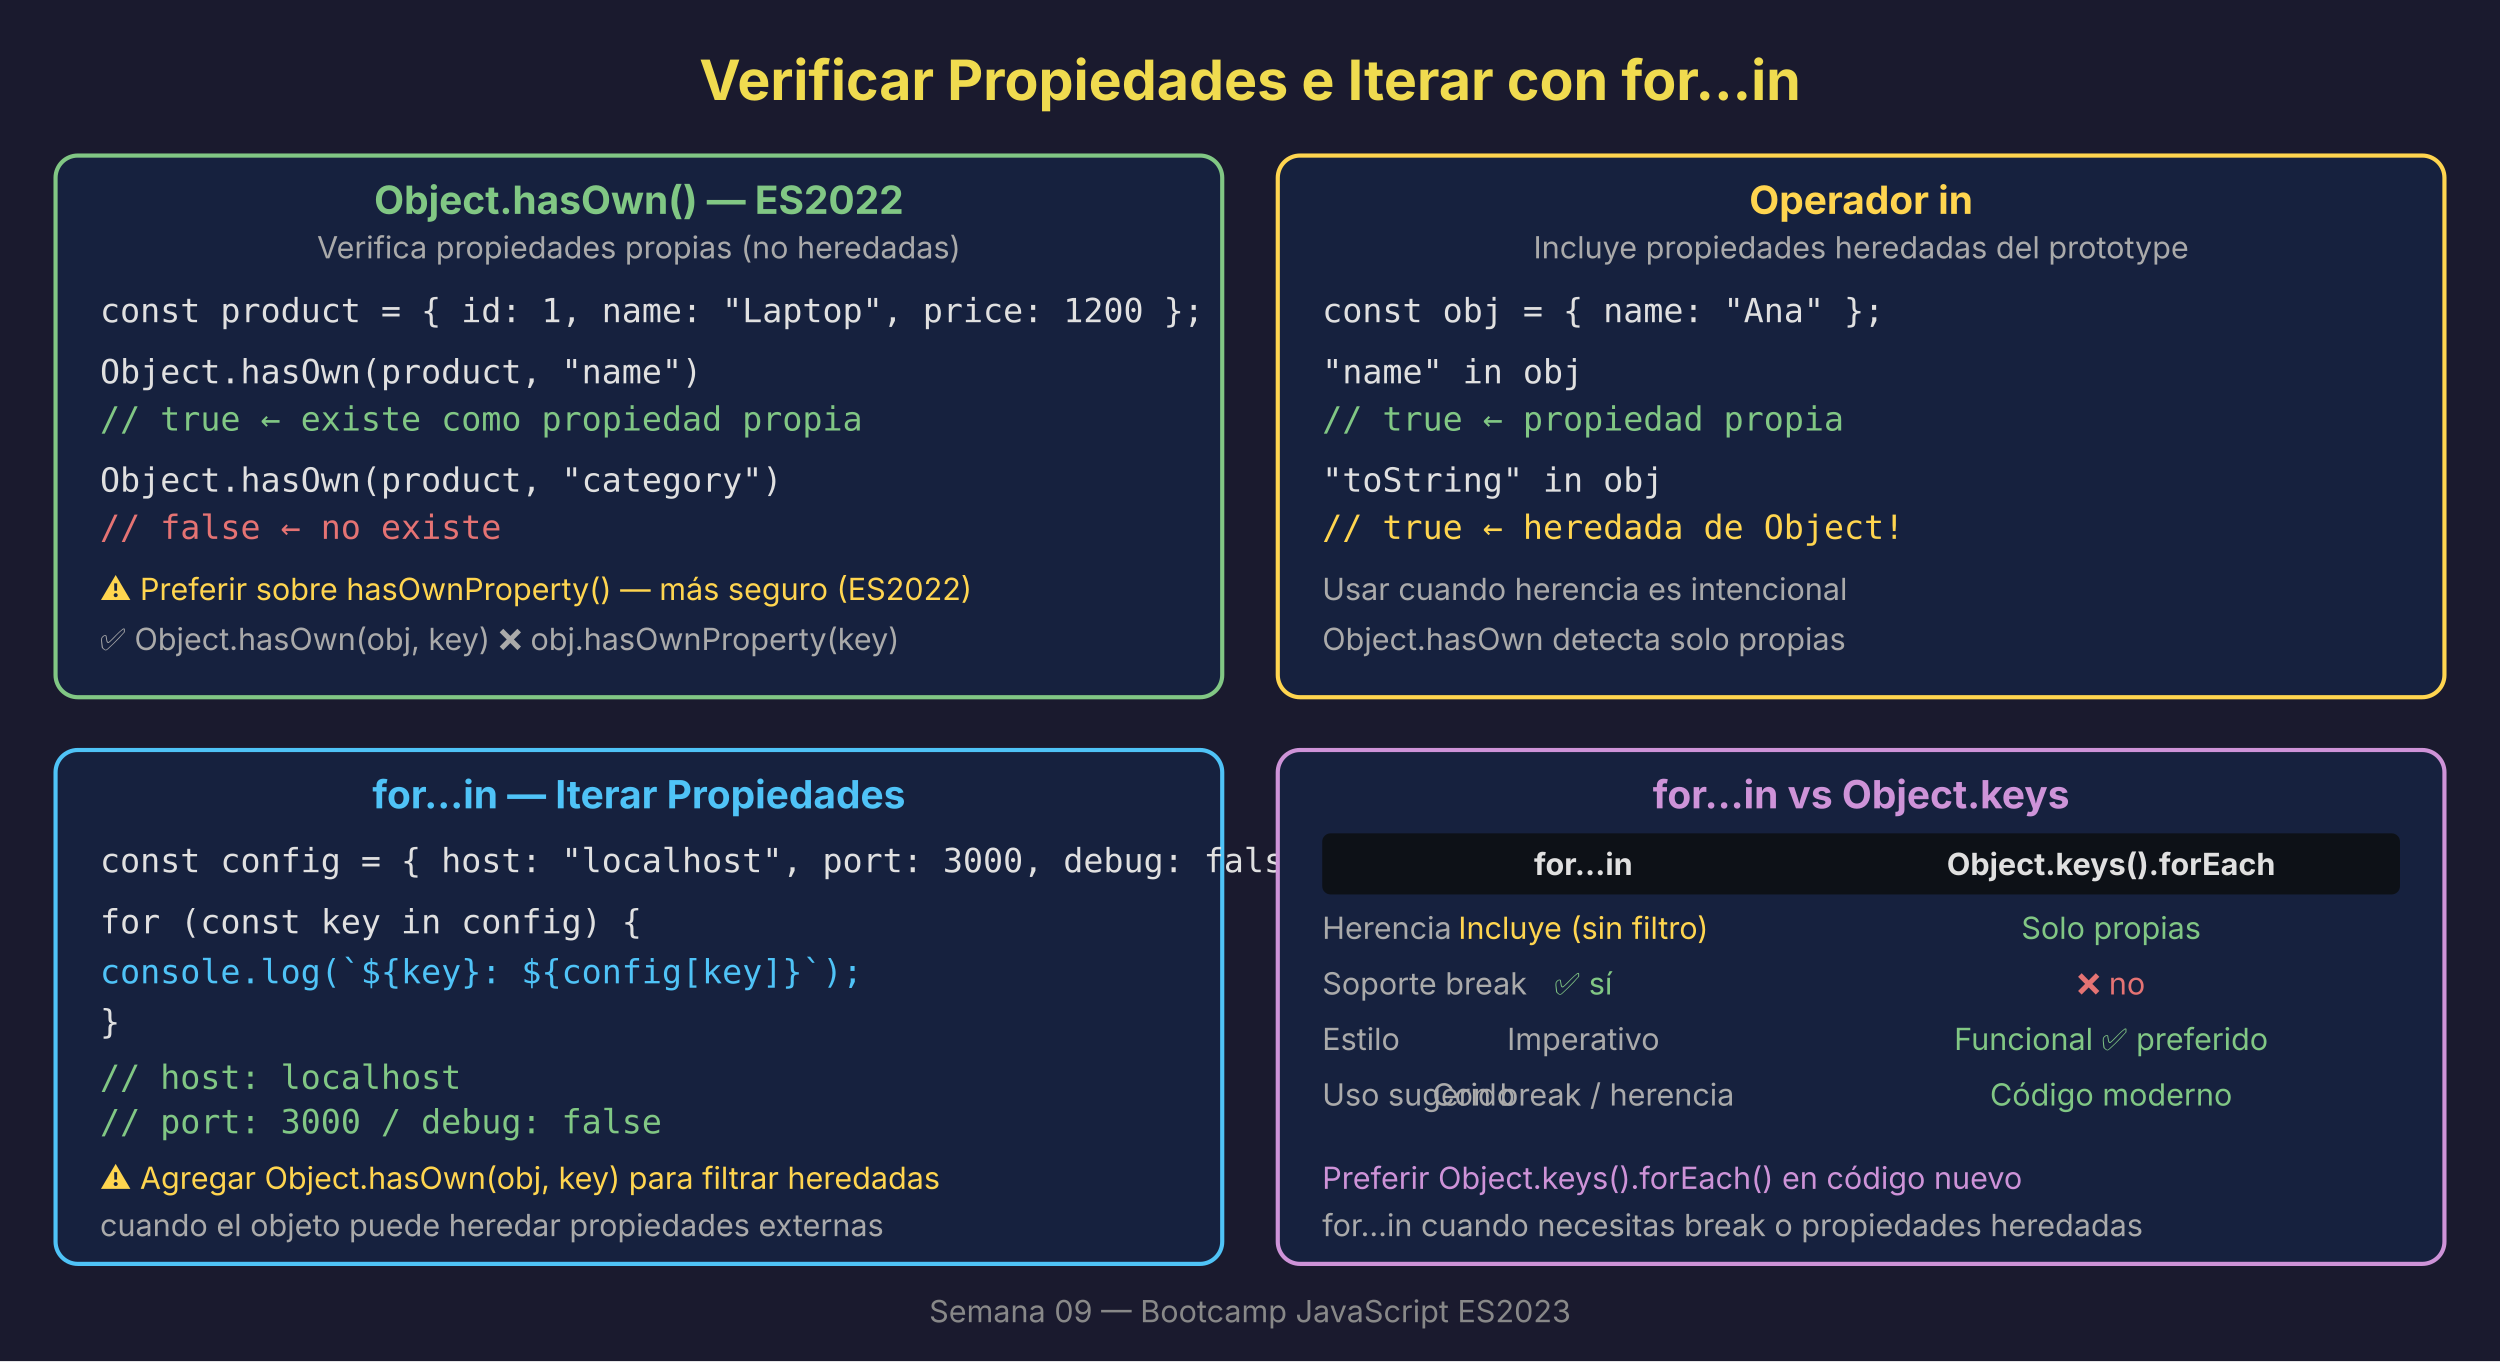
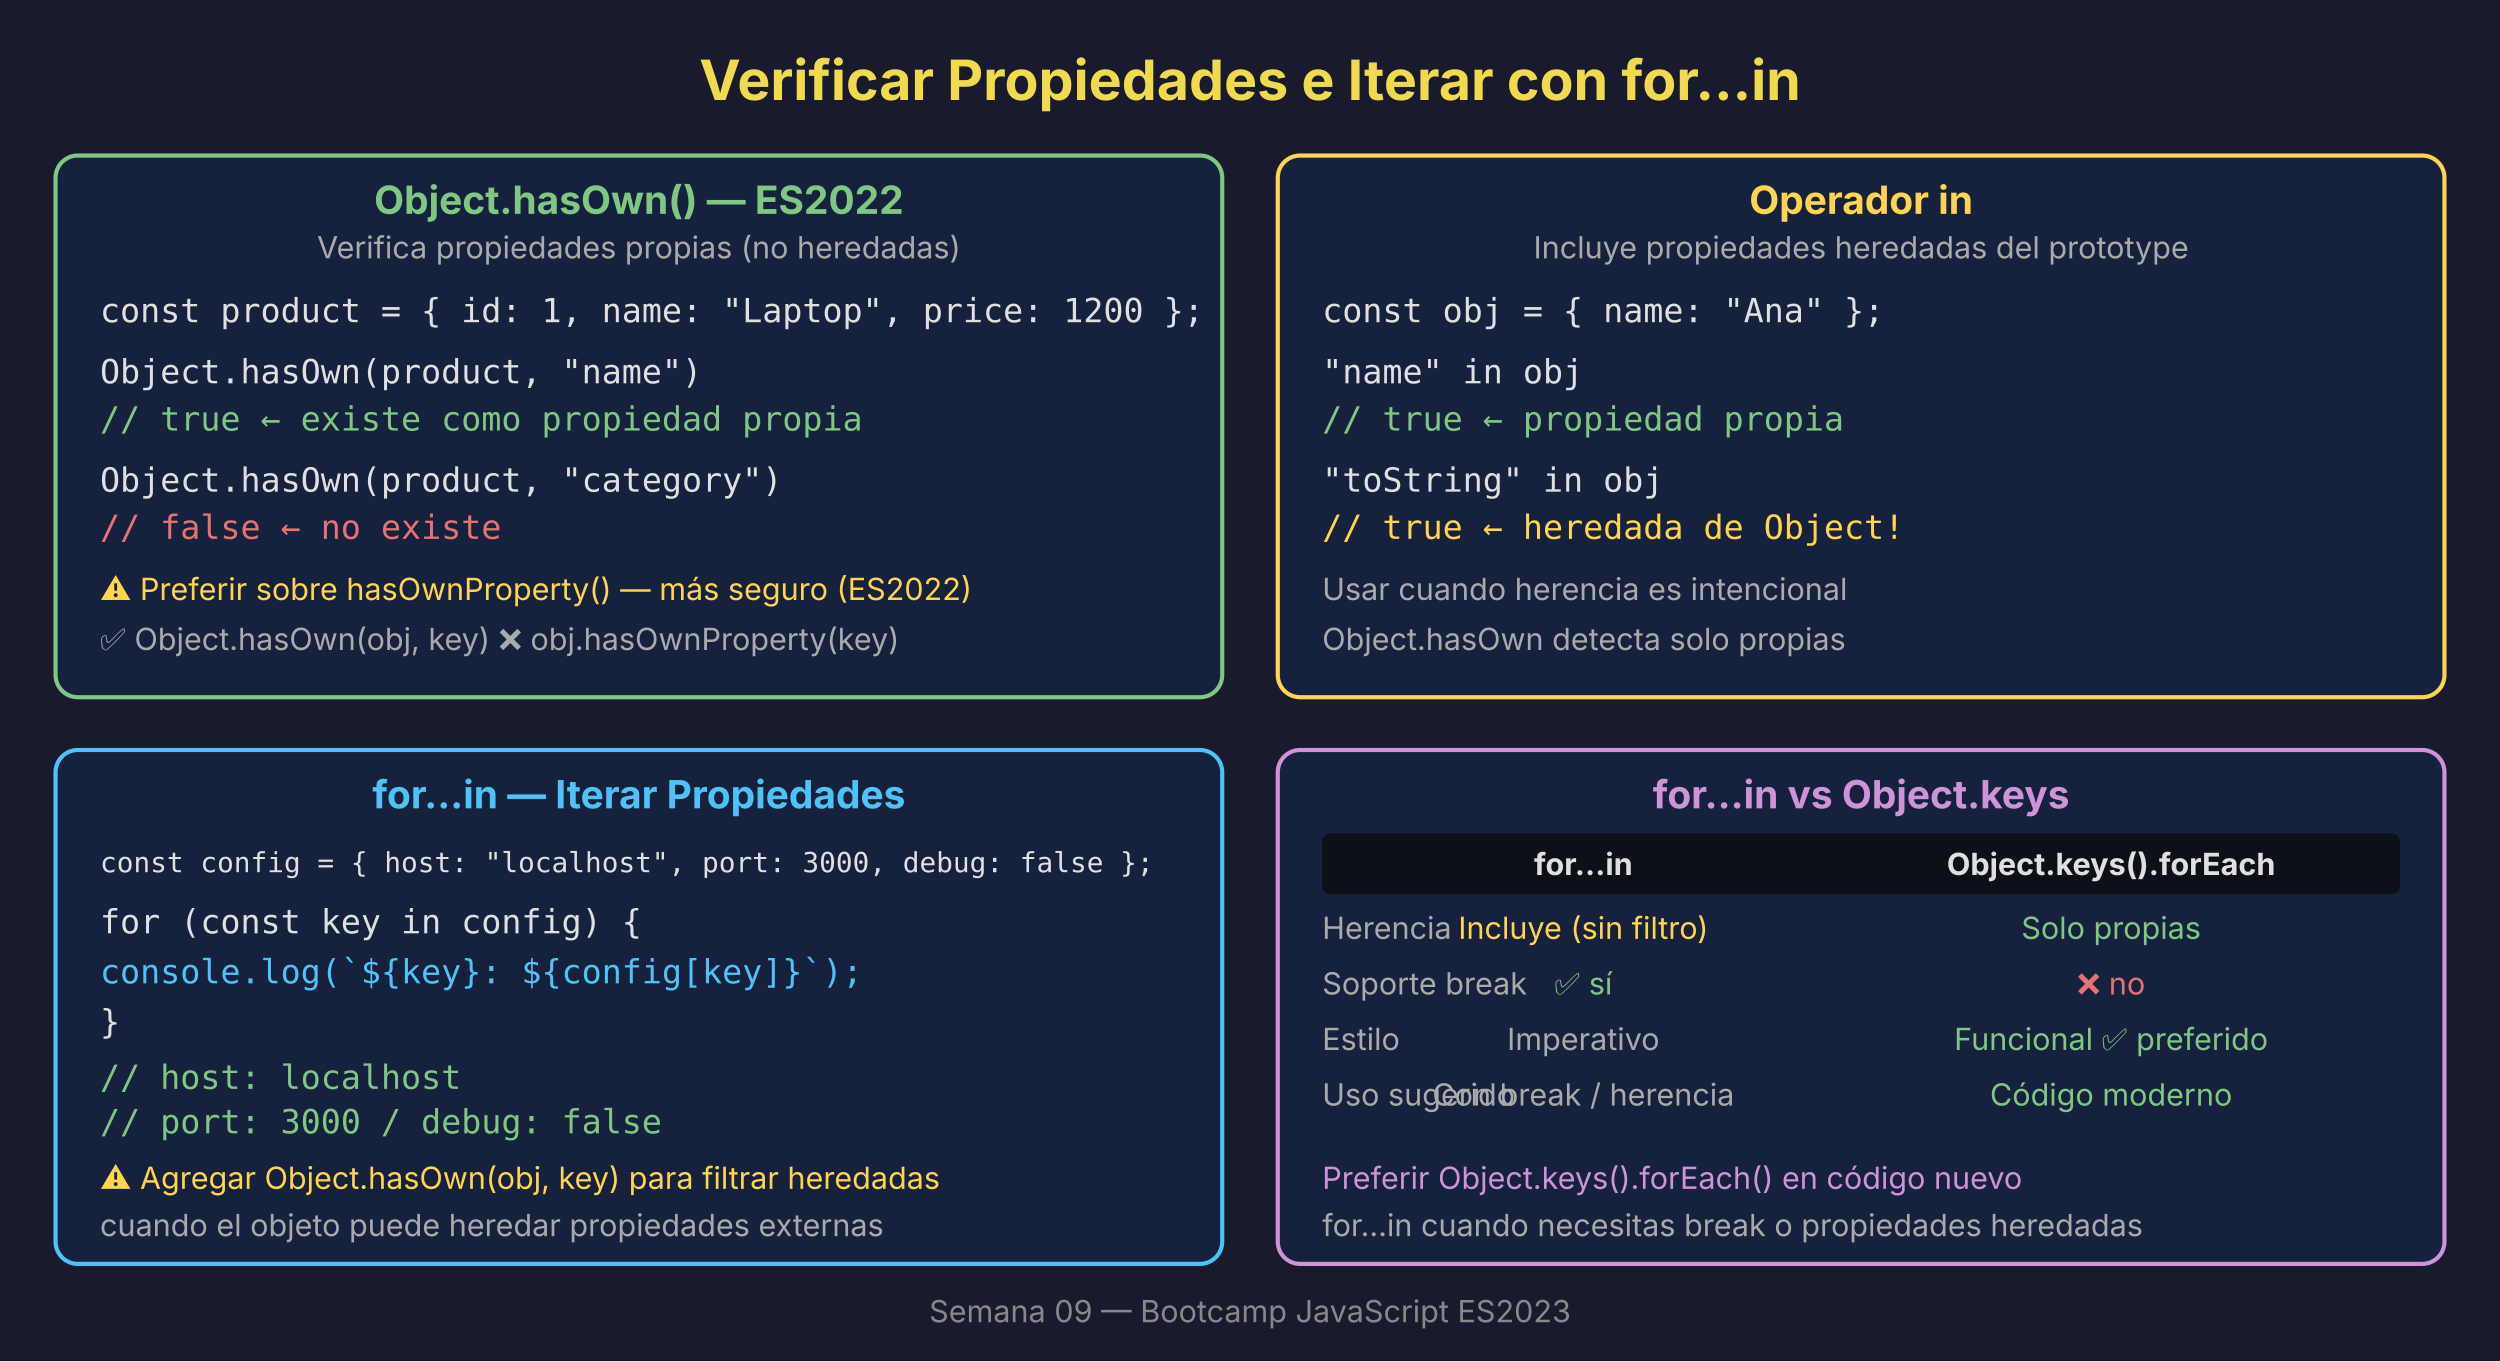
<svg xmlns="http://www.w3.org/2000/svg" width="900" height="490" viewBox="0 0 900 490" font-family="Inter, Roboto, Open Sans, system-ui, sans-serif">
  <rect width="900" height="490" fill="#1a1a2e" />
  <text x="450" y="36" text-anchor="middle" fill="#F0DB4F" font-size="20" font-weight="bold">Verificar Propiedades e Iterar con for...in</text>
  <rect x="20" y="56" width="420" height="195" rx="8" fill="#16213e" stroke="#81c784" stroke-width="1.5" />
  <text x="230" y="77" text-anchor="middle" fill="#81c784" font-size="14" font-weight="bold">Object.hasOwn() — ES2022</text>
  <text x="230" y="93" text-anchor="middle" fill="#aaa" font-size="11">Verifica propiedades propias (no heredadas)</text>
  <text x="36" y="116" fill="#e0e0e0" font-size="12" font-family="monospace">const product = { id: 1, name: "Laptop", price: 1200 };</text>
  <text x="36" y="138" fill="#e0e0e0" font-size="12" font-family="monospace">Object.hasOwn(product, "name")</text>
  <text x="36" y="155" fill="#81c784" font-size="12" font-family="monospace">// true  ← existe como propiedad propia</text>
  <text x="36" y="177" fill="#e0e0e0" font-size="12" font-family="monospace">Object.hasOwn(product, "category")</text>
  <text x="36" y="194" fill="#e57373" font-size="12" font-family="monospace">// false ← no existe</text>
  <text x="36" y="216" fill="#ffd54f" font-size="11">⚠ Preferir sobre hasOwnProperty() — más seguro (ES2022)</text>
  <text x="36" y="234" fill="#aaa" font-size="11">✅ Object.hasOwn(obj, key)    ❌ obj.hasOwnProperty(key)</text>
  <rect x="460" y="56" width="420" height="195" rx="8" fill="#16213e" stroke="#ffd54f" stroke-width="1.5" />
  <text x="670" y="77" text-anchor="middle" fill="#ffd54f" font-size="14" font-weight="bold">Operador in</text>
  <text x="670" y="93" text-anchor="middle" fill="#aaa" font-size="11">Incluye propiedades heredadas del prototype</text>
  <text x="476" y="116" fill="#e0e0e0" font-size="12" font-family="monospace">const obj = { name: "Ana" };</text>
  <text x="476" y="138" fill="#e0e0e0" font-size="12" font-family="monospace">"name" in obj</text>
  <text x="476" y="155" fill="#81c784" font-size="12" font-family="monospace">// true  ← propiedad propia</text>
  <text x="476" y="177" fill="#e0e0e0" font-size="12" font-family="monospace">"toString" in obj</text>
  <text x="476" y="194" fill="#ffd54f" font-size="12" font-family="monospace">// true  ← heredada de Object!</text>
  <text x="476" y="216" fill="#aaa" font-size="11">Usar cuando herencia es intencional</text>
  <text x="476" y="234" fill="#aaa" font-size="11">Object.hasOwn detecta solo propias</text>
  <rect x="20" y="270" width="420" height="185" rx="8" fill="#16213e" stroke="#4fc3f7" stroke-width="1.5" />
  <text x="230" y="291" text-anchor="middle" fill="#4fc3f7" font-size="14" font-weight="bold">for...in — Iterar Propiedades</text>
-   <text x="36" y="314" fill="#e0e0e0" font-size="12" font-family="monospace">const config = { host: "localhost", port: 3000, debug: false };</text>
+   <text x="36" y="314" fill="#e0e0e0" font-size="10" font-family="monospace">const config = { host: "localhost", port: 3000, debug: false };</text>
  <text x="36" y="336" fill="#e0e0e0" font-size="12" font-family="monospace">for (const key in config) {</text>
  <text x="36" y="354" fill="#4fc3f7" font-size="12" font-family="monospace">  console.log(`${key}: ${config[key]}`);</text>
  <text x="36" y="372" fill="#e0e0e0" font-size="12" font-family="monospace">}</text>
  <text x="36" y="392" fill="#81c784" font-size="12" font-family="monospace">// host: localhost</text>
  <text x="36" y="408" fill="#81c784" font-size="12" font-family="monospace">// port: 3000   /  debug: false</text>
  <text x="36" y="428" fill="#ffd54f" font-size="11">⚠ Agregar Object.hasOwn(obj, key) para filtrar heredadas</text>
  <text x="36" y="445" fill="#aaa" font-size="11">cuando el objeto puede heredar propiedades externas</text>
  <rect x="460" y="270" width="420" height="185" rx="8" fill="#16213e" stroke="#ce93d8" stroke-width="1.5" />
  <text x="670" y="291" text-anchor="middle" fill="#ce93d8" font-size="14" font-weight="bold">for...in  vs  Object.keys</text>
  <rect x="476" y="300" width="388" height="22" rx="3" fill="#0d1117" />
  <text x="570" y="315" text-anchor="middle" fill="#e0e0e0" font-size="11" font-weight="bold">for...in</text>
  <text x="760" y="315" text-anchor="middle" fill="#e0e0e0" font-size="11" font-weight="bold">Object.keys().forEach</text>
  <text x="476" y="338" fill="#aaa" font-size="11">Herencia</text>
  <text x="570" y="338" text-anchor="middle" fill="#ffd54f" font-size="11">Incluye (sin filtro)</text>
  <text x="760" y="338" text-anchor="middle" fill="#81c784" font-size="11">Solo propias</text>
  <text x="476" y="358" fill="#aaa" font-size="11">Soporte break</text>
  <text x="570" y="358" text-anchor="middle" fill="#81c784" font-size="11">✅ sí</text>
  <text x="760" y="358" text-anchor="middle" fill="#e57373" font-size="11">❌ no</text>
  <text x="476" y="378" fill="#aaa" font-size="11">Estilo</text>
  <text x="570" y="378" text-anchor="middle" fill="#aaa" font-size="11">Imperativo</text>
  <text x="760" y="378" text-anchor="middle" fill="#81c784" font-size="11">Funcional ✅ preferido</text>
  <text x="476" y="398" fill="#aaa" font-size="11">Uso sugerido</text>
  <text x="570" y="398" text-anchor="middle" fill="#aaa" font-size="11">Con break / herencia</text>
  <text x="760" y="398" text-anchor="middle" fill="#81c784" font-size="11">Código moderno</text>
  <text x="476" y="428" fill="#ce93d8" font-size="11">Preferir Object.keys().forEach() en código nuevo</text>
  <text x="476" y="445" fill="#aaa" font-size="11">for...in cuando necesitas break o propiedades heredadas</text>
  <text x="450" y="476" text-anchor="middle" fill="#888" font-size="11">Semana 09 — Bootcamp JavaScript ES2023</text>
</svg>
